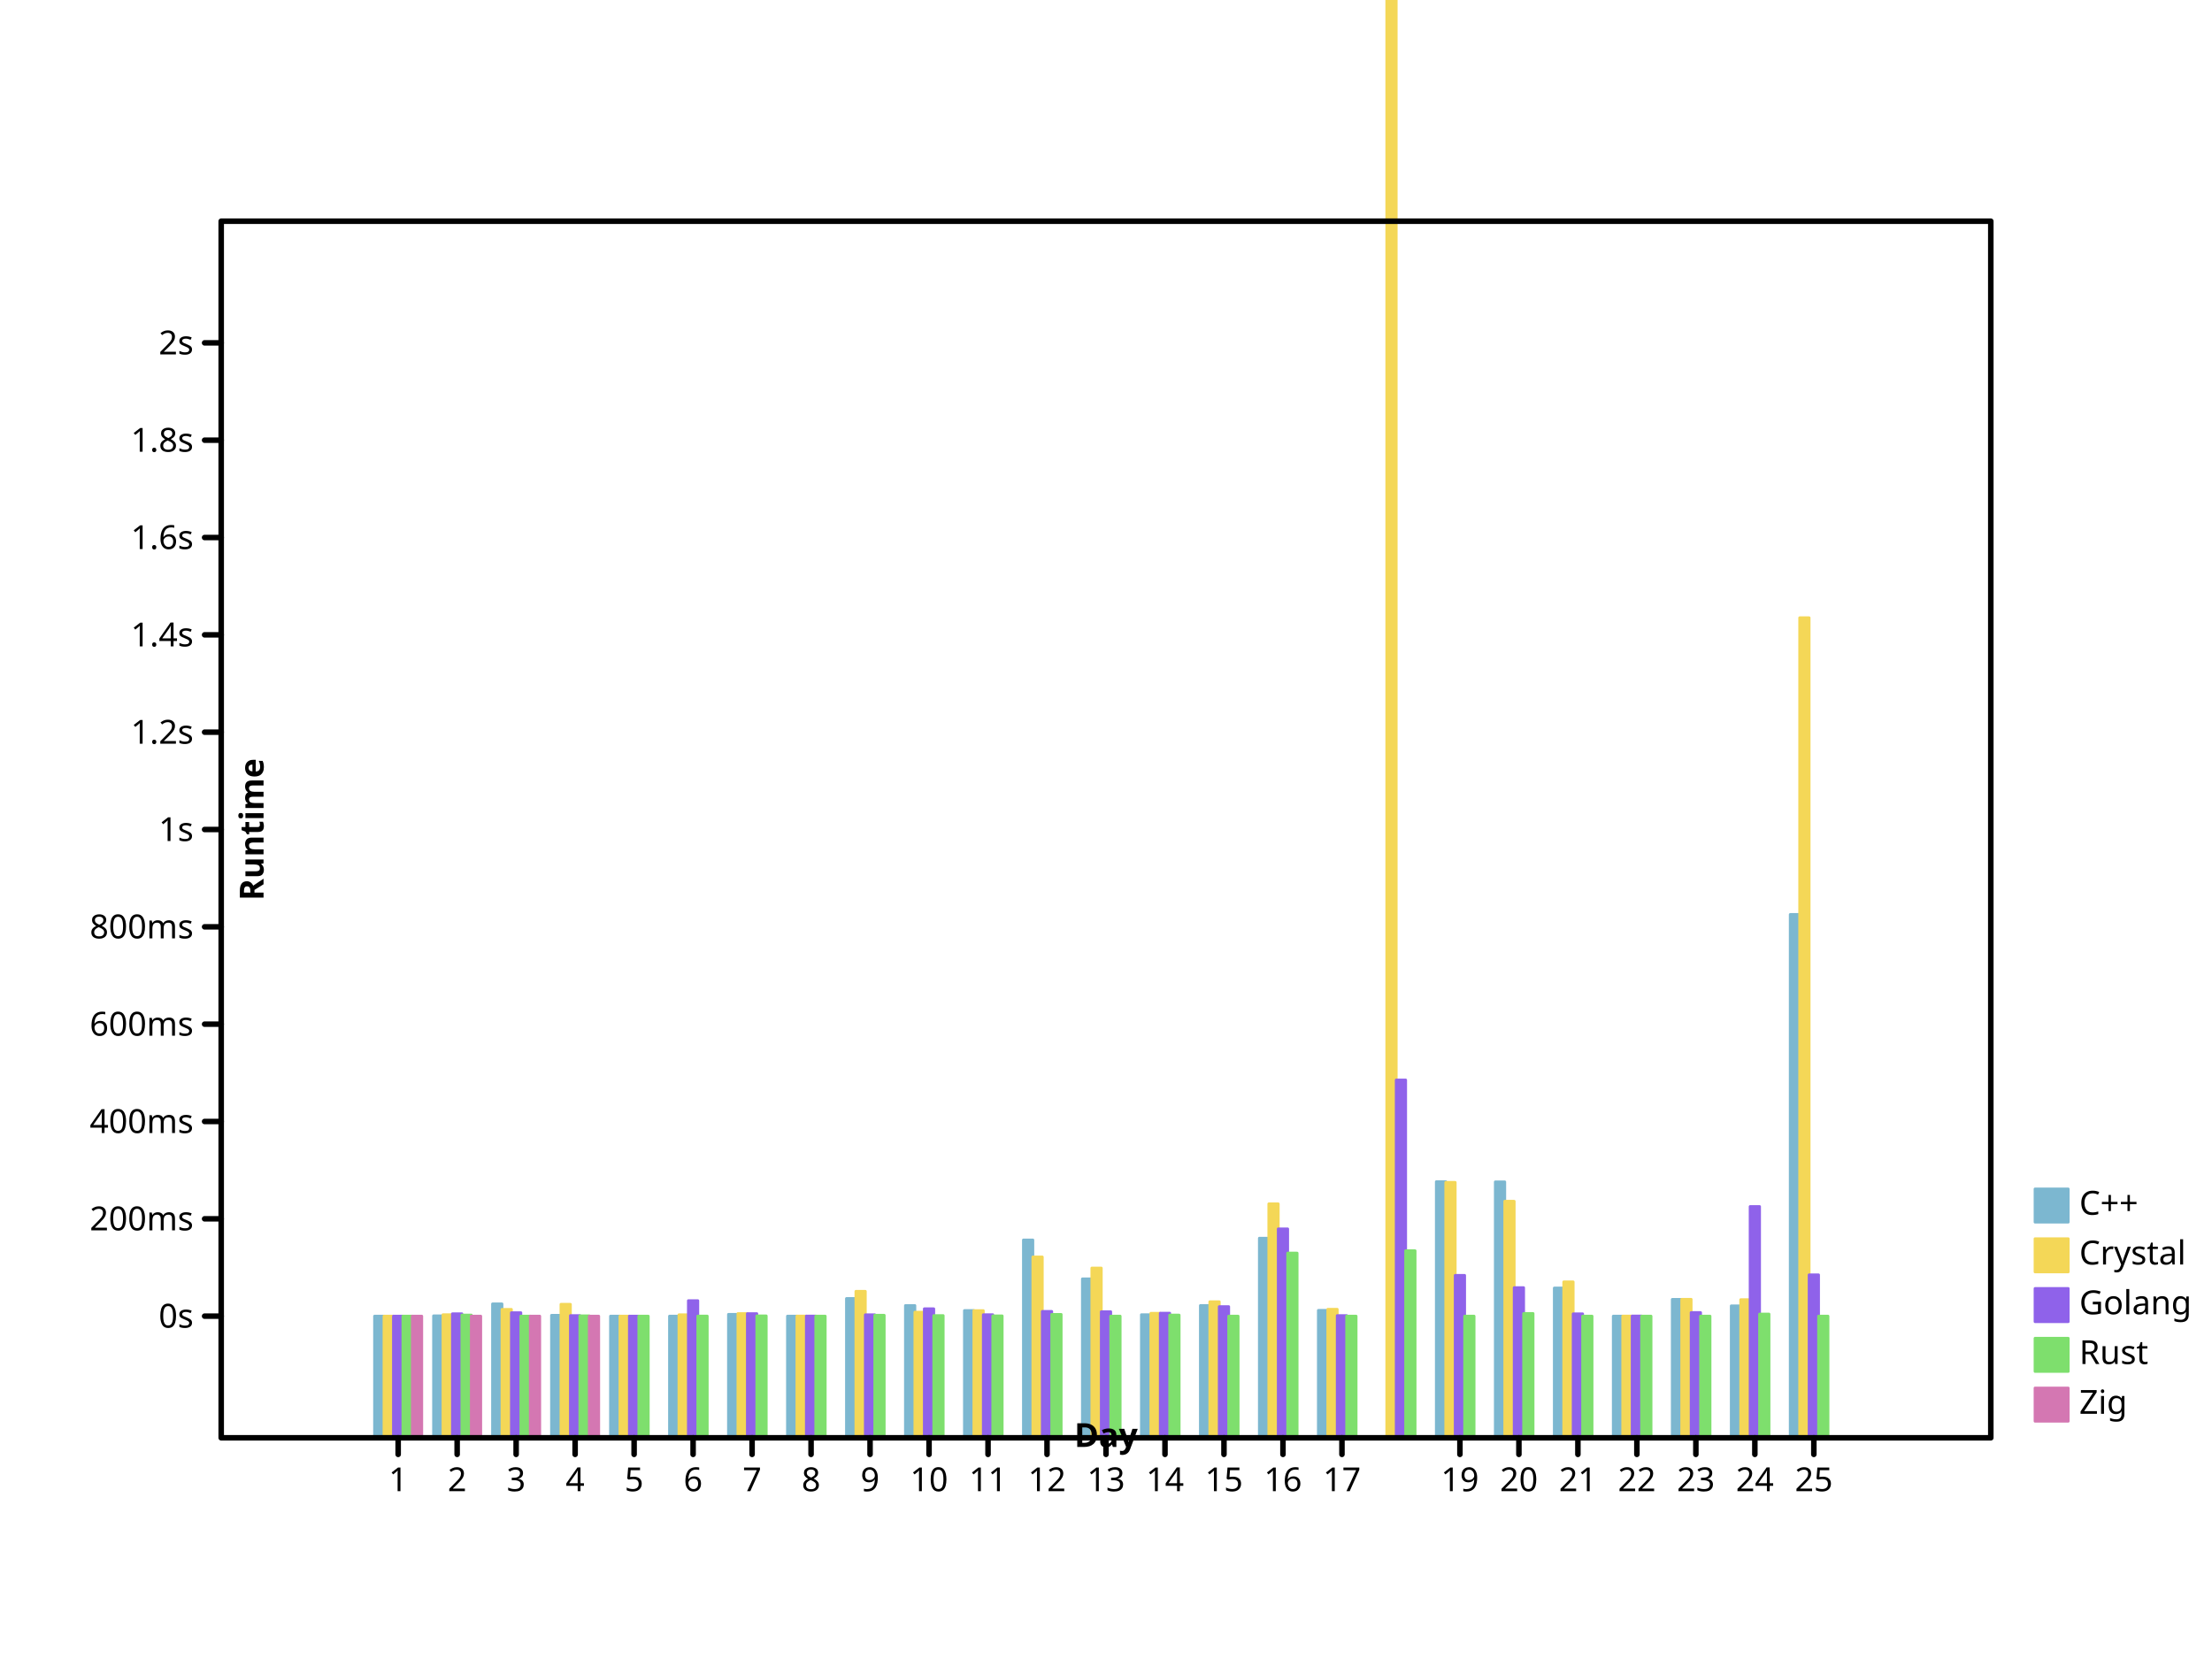
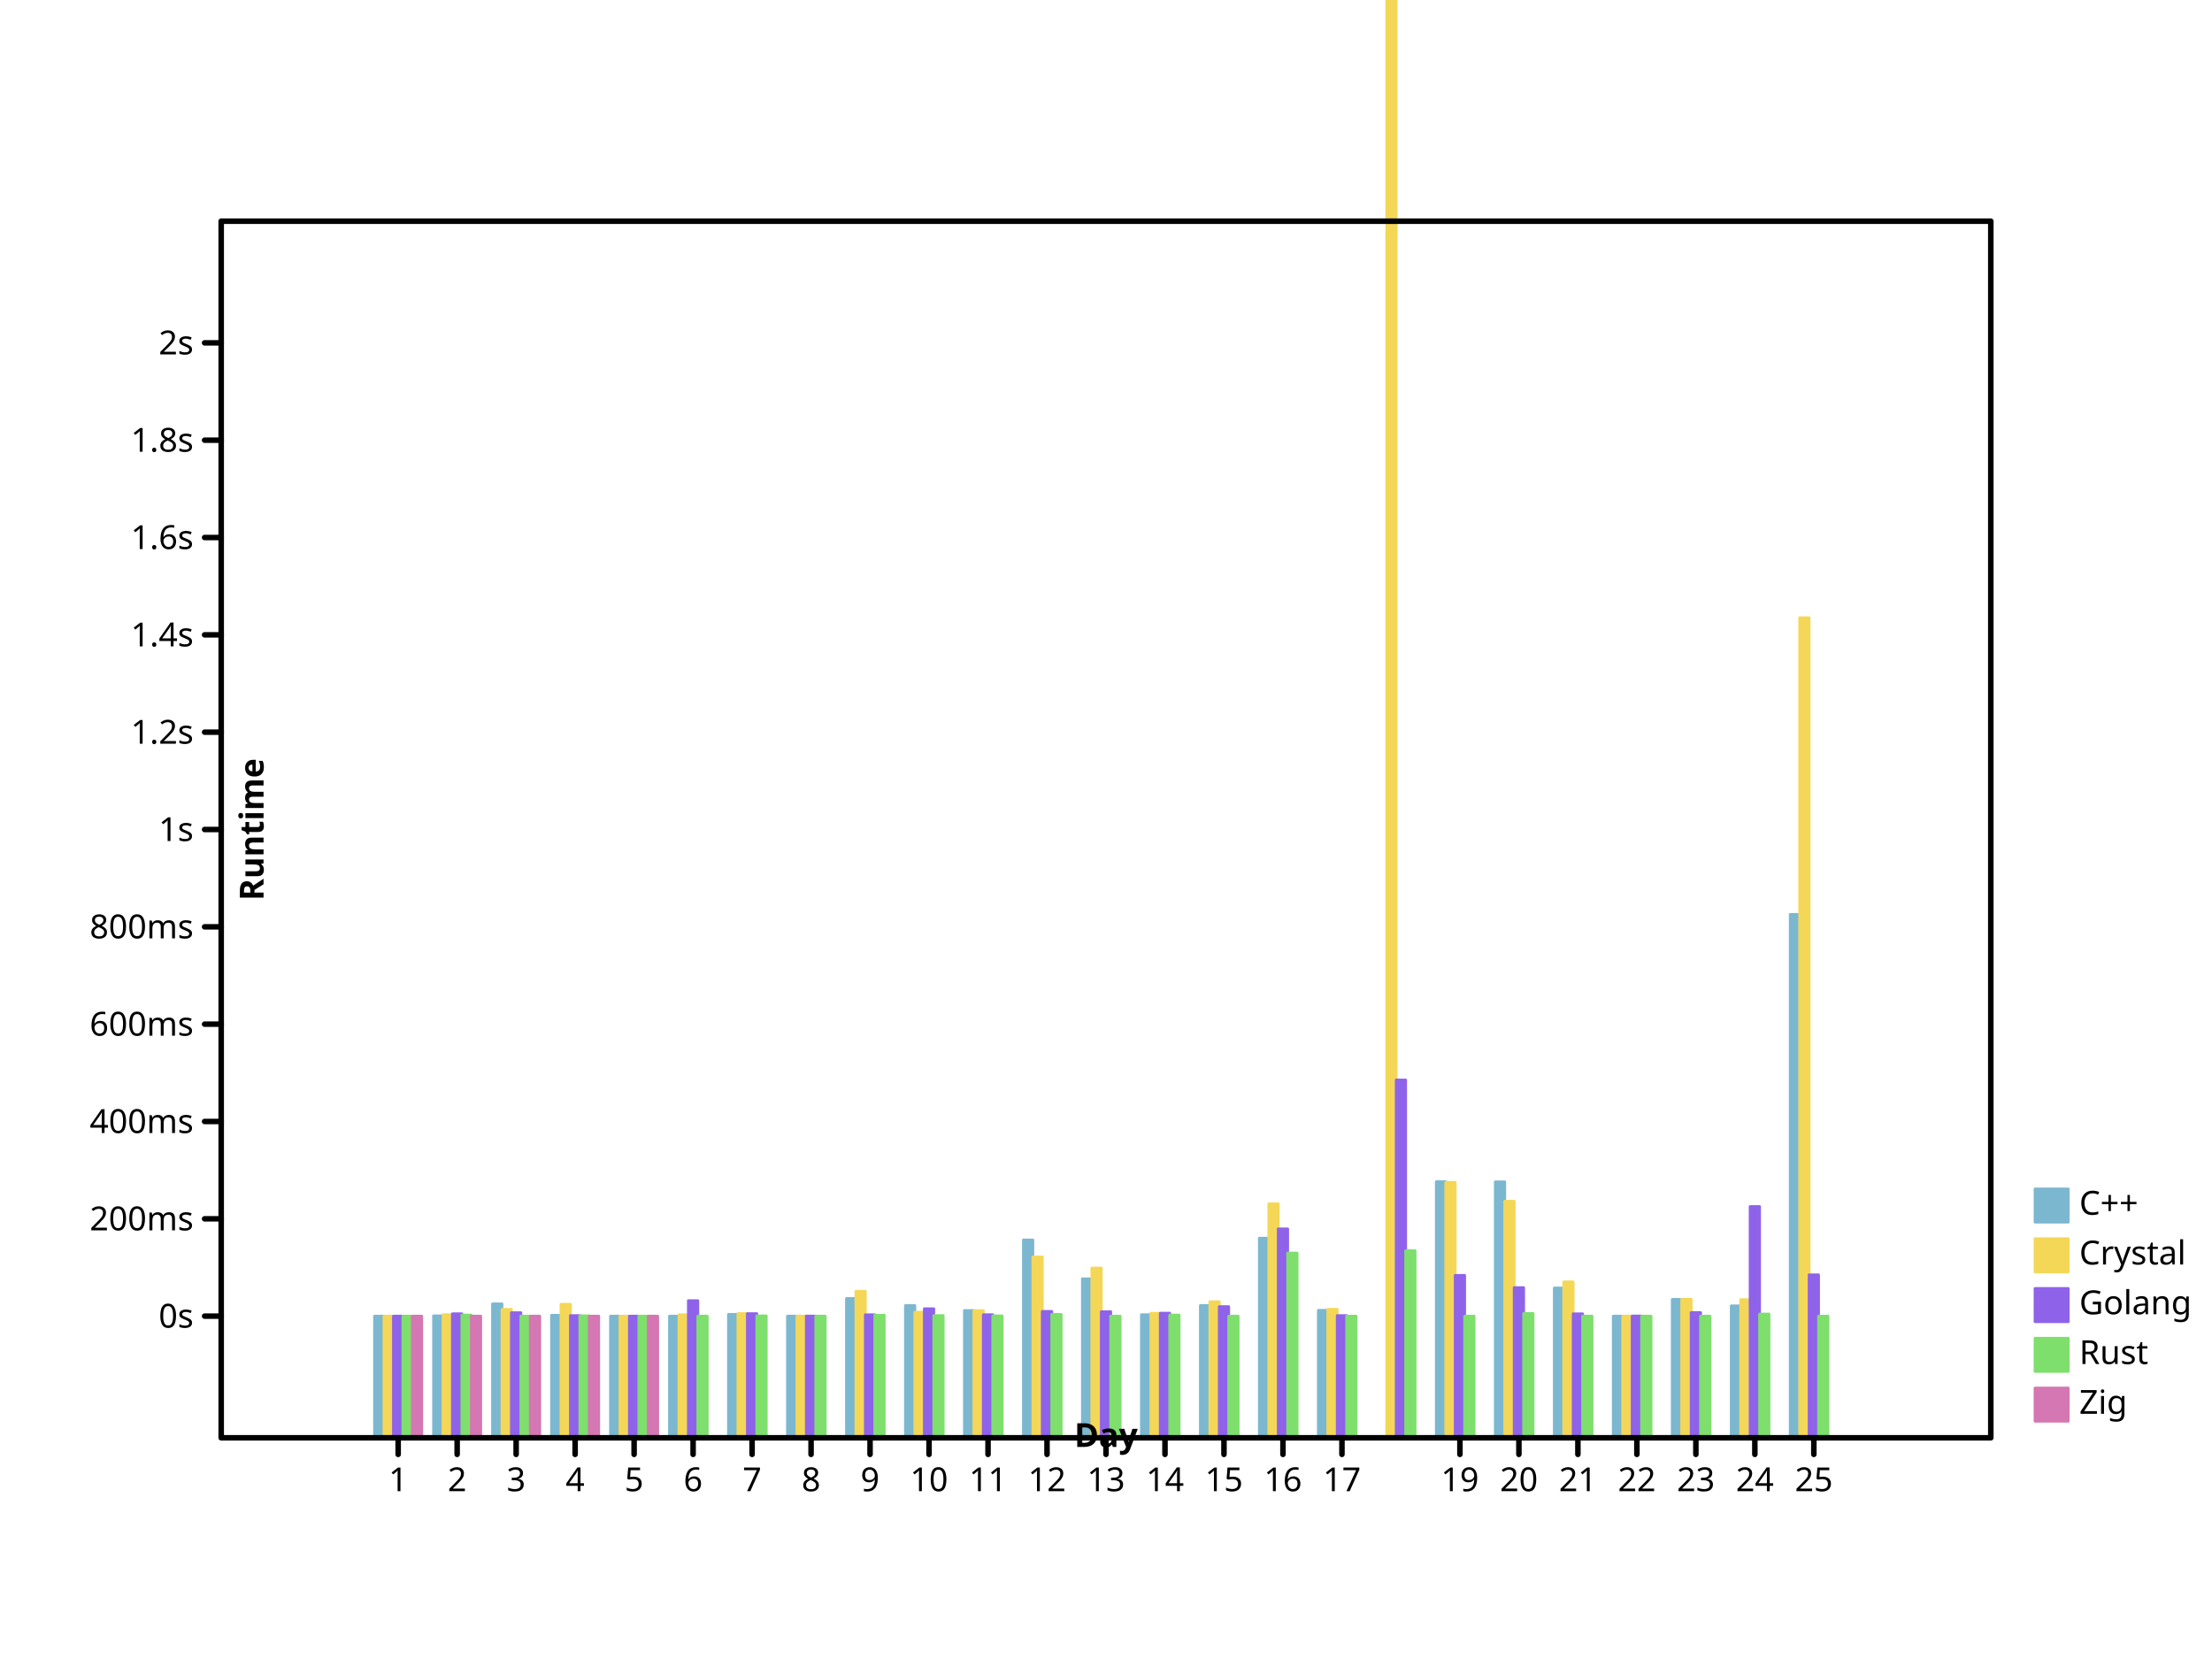
- <svg xmlns="http://www.w3.org/2000/svg" preserveAspectRatio="xMidYMid meet" width="800" height="600" viewbox="0 0 800 600">
+ <svg xmlns="http://www.w3.org/2000/svg" height="600" viewbox="0 0 800 600" preserveAspectRatio="xMidYMid meet" width="800">
  <defs>
-     <marker refX="5" refY="5" markerUnits="userSpaceOnUse" markerWidth="2%" markerHeight="2%" id="circle" viewBox="0 0 10 10 ">
+     <marker markerUnits="userSpaceOnUse" markerWidth="2%" markerHeight="2%" id="circle" viewBox="0 0 10 10 " refX="5" refY="5">
      <circle cx="5" cy="5" r="3" fill="none" stroke="black" />
    </marker>
-     <marker viewBox="0 0 10 10 " refX="5" refY="5" markerUnits="userSpaceOnUse" markerWidth="2%" markerHeight="2%" id="filled-circle">
-       <circle stroke="none" cx="5" cy="5" r="3" fill="black" />
-     </marker>
-     <marker id="square" viewBox="0 0 10 10 " refX="5" refY="5" markerUnits="userSpaceOnUse" markerWidth="2%" markerHeight="2%">
+     <marker markerHeight="2%" id="filled-circle" viewBox="0 0 10 10 " refX="5" refY="5" markerUnits="userSpaceOnUse" markerWidth="2%">
+       <circle r="3" fill="black" stroke="none" cx="5" cy="5" />
+     </marker>
+     <marker markerUnits="userSpaceOnUse" markerWidth="2%" markerHeight="2%" id="square" viewBox="0 0 10 10 " refX="5" refY="5">
      <rect x="2" y="2" width="6" height="6" fill="none" stroke="black" />
    </marker>
-     <marker markerHeight="2%" id="filled-square" viewBox="0 0 10 10 " refX="5" refY="5" markerUnits="userSpaceOnUse" markerWidth="2%">
-       <rect fill="black" stroke="none" x="2" y="2" width="6" height="6" />
+     <marker markerUnits="userSpaceOnUse" markerWidth="2%" markerHeight="2%" id="filled-square" viewBox="0 0 10 10 " refX="5" refY="5">
+       <rect y="2" width="6" height="6" fill="black" stroke="none" x="2" />
    </marker>
  </defs>
-   <g stroke-width="1px" stroke-linecap="round" stroke-linejoin="round" transform="translate(80 520 )scale(1 -1 )" fill="hsl(198, 47%, 65%)" stroke="hsl(198, 47%, 65%)">
-     <rect width="3.413333e+00" height="4.400024e+01" vector-effect="non-scaling-stroke" x="5.546667e+01" y="0" />
-     <rect height="4.410564e+01" vector-effect="non-scaling-stroke" x="7.680000e+01" y="0" width="3.413333e+00" />
-     <rect vector-effect="non-scaling-stroke" x="9.813333e+01" y="0" width="3.413333e+00" height="4.843495e+01" />
-     <rect width="3.413333e+00" height="4.429723e+01" vector-effect="non-scaling-stroke" x="1.194667e+02" y="0" />
-     <rect height="4.400436e+01" vector-effect="non-scaling-stroke" x="1.408000e+02" y="0" width="3.413333e+00" />
-     <rect vector-effect="non-scaling-stroke" x="1.621333e+02" y="0" width="3.413333e+00" height="4.400037e+01" />
+   <g stroke-linejoin="round" transform="translate(80 520 )scale(1 -1 )" fill="hsl(198, 47%, 65%)" stroke="hsl(198, 47%, 65%)" stroke-width="1px" stroke-linecap="round">
+     <rect x="5.546667e+01" y="0" width="3.413333e+00" height="4.400024e+01" vector-effect="non-scaling-stroke" />
+     <rect width="3.413333e+00" height="4.410564e+01" vector-effect="non-scaling-stroke" x="7.680000e+01" y="0" />
+     <rect x="9.813333e+01" y="0" width="3.413333e+00" height="4.843495e+01" vector-effect="non-scaling-stroke" />
+     <rect x="1.194667e+02" y="0" width="3.413333e+00" height="4.429723e+01" vector-effect="non-scaling-stroke" />
+     <rect vector-effect="non-scaling-stroke" x="1.408000e+02" y="0" width="3.413333e+00" height="4.400436e+01" />
+     <rect width="3.413333e+00" height="4.400037e+01" vector-effect="non-scaling-stroke" x="1.621333e+02" y="0" />
    <rect vector-effect="non-scaling-stroke" x="1.834667e+02" y="0" width="3.413333e+00" height="4.464469e+01" />
-     <rect vector-effect="non-scaling-stroke" x="2.048000e+02" y="0" width="3.413333e+00" height="4.400521e+01" />
-     <rect height="5.037476e+01" vector-effect="non-scaling-stroke" x="2.261333e+02" y="0" width="3.413333e+00" />
-     <rect height="4.783011e+01" vector-effect="non-scaling-stroke" x="2.474667e+02" y="0" width="3.413333e+00" />
-     <rect vector-effect="non-scaling-stroke" x="2.688000e+02" y="0" width="3.413333e+00" height="4.602192e+01" />
-     <rect width="3.413333e+00" height="7.154946e+01" vector-effect="non-scaling-stroke" x="2.901333e+02" y="0" />
+     <rect width="3.413333e+00" height="4.400521e+01" vector-effect="non-scaling-stroke" x="2.048000e+02" y="0" />
+     <rect width="3.413333e+00" height="5.037476e+01" vector-effect="non-scaling-stroke" x="2.261333e+02" y="0" />
+     <rect y="0" width="3.413333e+00" height="4.783011e+01" vector-effect="non-scaling-stroke" x="2.474667e+02" />
+     <rect y="0" width="3.413333e+00" height="4.602192e+01" vector-effect="non-scaling-stroke" x="2.688000e+02" />
+     <rect y="0" width="3.413333e+00" height="7.154946e+01" vector-effect="non-scaling-stroke" x="2.901333e+02" />
    <rect y="0" width="3.413333e+00" height="5.748413e+01" vector-effect="non-scaling-stroke" x="3.114667e+02" />
    <rect width="3.413333e+00" height="4.451795e+01" vector-effect="non-scaling-stroke" x="3.328000e+02" y="0" />
-     <rect x="3.541333e+02" y="0" width="3.413333e+00" height="4.783742e+01" vector-effect="non-scaling-stroke" />
-     <rect x="3.754667e+02" y="0" width="3.413333e+00" height="7.218869e+01" vector-effect="non-scaling-stroke" />
-     <rect width="3.413333e+00" height="4.608259e+01" vector-effect="non-scaling-stroke" x="3.968000e+02" y="0" />
-     <rect height="9.262458e+01" vector-effect="non-scaling-stroke" x="4.394667e+02" y="0" width="3.413333e+00" />
-     <rect vector-effect="non-scaling-stroke" x="4.608000e+02" y="0" width="3.413333e+00" height="9.256104e+01" />
+     <rect height="4.783742e+01" vector-effect="non-scaling-stroke" x="3.541333e+02" y="0" width="3.413333e+00" />
+     <rect vector-effect="non-scaling-stroke" x="3.754667e+02" y="0" width="3.413333e+00" height="7.218869e+01" />
+     <rect x="3.968000e+02" y="0" width="3.413333e+00" height="4.608259e+01" vector-effect="non-scaling-stroke" />
+     <rect y="0" width="3.413333e+00" height="9.262458e+01" vector-effect="non-scaling-stroke" x="4.394667e+02" />
+     <rect x="4.608000e+02" y="0" width="3.413333e+00" height="9.256104e+01" vector-effect="non-scaling-stroke" />
    <rect width="3.413333e+00" height="5.417042e+01" vector-effect="non-scaling-stroke" x="4.821333e+02" y="0" />
-     <rect vector-effect="non-scaling-stroke" x="5.034667e+02" y="0" width="3.413333e+00" height="4.400037e+01" />
-     <rect y="0" width="3.413333e+00" height="5.005348e+01" vector-effect="non-scaling-stroke" x="5.248000e+02" />
-     <rect y="0" width="3.413333e+00" height="4.772411e+01" vector-effect="non-scaling-stroke" x="5.461333e+02" />
-     <rect x="5.674667e+02" y="0" width="3.413333e+00" height="1.892715e+02" vector-effect="non-scaling-stroke" />
+     <rect width="3.413333e+00" height="4.400037e+01" vector-effect="non-scaling-stroke" x="5.034667e+02" y="0" />
+     <rect vector-effect="non-scaling-stroke" x="5.248000e+02" y="0" width="3.413333e+00" height="5.005348e+01" />
+     <rect x="5.461333e+02" y="0" width="3.413333e+00" height="4.772411e+01" vector-effect="non-scaling-stroke" />
+     <rect height="1.892715e+02" vector-effect="non-scaling-stroke" x="5.674667e+02" y="0" width="3.413333e+00" />
  </g>
  <g transform="translate(80 520 )scale(1 -1 )" fill="hsl(49, 88%, 65%)" stroke="hsl(49, 88%, 65%)" stroke-width="1px" stroke-linecap="round" stroke-linejoin="round">
-     <rect width="3.413333e+00" height="4.400160e+01" vector-effect="non-scaling-stroke" x="5.888000e+01" y="0" />
-     <rect x="8.021333e+01" y="0" width="3.413333e+00" height="4.452255e+01" vector-effect="non-scaling-stroke" />
-     <rect width="3.413333e+00" height="4.643943e+01" vector-effect="non-scaling-stroke" x="1.015467e+02" y="0" />
-     <rect y="0" width="3.413333e+00" height="4.828531e+01" vector-effect="non-scaling-stroke" x="1.228800e+02" />
-     <rect vector-effect="non-scaling-stroke" x="1.442133e+02" y="0" width="3.413333e+00" height="4.400817e+01" />
-     <rect height="4.448840e+01" vector-effect="non-scaling-stroke" x="1.655467e+02" y="0" width="3.413333e+00" />
+     <rect x="5.888000e+01" y="0" width="3.413333e+00" height="4.400160e+01" vector-effect="non-scaling-stroke" />
+     <rect vector-effect="non-scaling-stroke" x="8.021333e+01" y="0" width="3.413333e+00" height="4.452255e+01" />
+     <rect x="1.015467e+02" y="0" width="3.413333e+00" height="4.643943e+01" vector-effect="non-scaling-stroke" />
+     <rect x="1.228800e+02" y="0" width="3.413333e+00" height="4.828531e+01" vector-effect="non-scaling-stroke" />
+     <rect y="0" width="3.413333e+00" height="4.400817e+01" vector-effect="non-scaling-stroke" x="1.442133e+02" />
+     <rect vector-effect="non-scaling-stroke" x="1.655467e+02" y="0" width="3.413333e+00" height="4.448840e+01" />
    <rect vector-effect="non-scaling-stroke" x="1.868800e+02" y="0" width="3.413333e+00" height="4.492234e+01" />
    <rect height="4.402409e+01" vector-effect="non-scaling-stroke" x="2.082133e+02" y="0" width="3.413333e+00" />
-     <rect y="0" width="3.413333e+00" height="5.297217e+01" vector-effect="non-scaling-stroke" x="2.295467e+02" />
-     <rect y="0" width="3.413333e+00" height="4.542406e+01" vector-effect="non-scaling-stroke" x="2.508800e+02" />
-     <rect x="2.722133e+02" y="0" width="3.413333e+00" height="4.599523e+01" vector-effect="non-scaling-stroke" />
-     <rect x="2.935467e+02" y="0" width="3.413333e+00" height="6.540043e+01" vector-effect="non-scaling-stroke" />
-     <rect y="0" width="3.413333e+00" height="6.139180e+01" vector-effect="non-scaling-stroke" x="3.148800e+02" />
+     <rect x="2.295467e+02" y="0" width="3.413333e+00" height="5.297217e+01" vector-effect="non-scaling-stroke" />
+     <rect height="4.542406e+01" vector-effect="non-scaling-stroke" x="2.508800e+02" y="0" width="3.413333e+00" />
+     <rect height="4.599523e+01" vector-effect="non-scaling-stroke" x="2.722133e+02" y="0" width="3.413333e+00" />
+     <rect width="3.413333e+00" height="6.540043e+01" vector-effect="non-scaling-stroke" x="2.935467e+02" y="0" />
+     <rect height="6.139180e+01" vector-effect="non-scaling-stroke" x="3.148800e+02" y="0" width="3.413333e+00" />
    <rect height="4.502342e+01" vector-effect="non-scaling-stroke" x="3.362133e+02" y="0" width="3.413333e+00" />
-     <rect y="0" width="3.413333e+00" height="4.920817e+01" vector-effect="non-scaling-stroke" x="3.575467e+02" />
+     <rect width="3.413333e+00" height="4.920817e+01" vector-effect="non-scaling-stroke" x="3.575467e+02" y="0" />
    <rect height="8.461365e+01" vector-effect="non-scaling-stroke" x="3.788800e+02" y="0" width="3.413333e+00" />
-     <rect height="4.648353e+01" vector-effect="non-scaling-stroke" x="4.002133e+02" y="0" width="3.413333e+00" />
-     <rect height="1.672193e+03" vector-effect="non-scaling-stroke" x="4.215467e+02" y="0" width="3.413333e+00" />
+     <rect x="4.002133e+02" y="0" width="3.413333e+00" height="4.648353e+01" vector-effect="non-scaling-stroke" />
+     <rect y="0" width="3.413333e+00" height="1.672193e+03" vector-effect="non-scaling-stroke" x="4.215467e+02" />
    <rect width="3.413333e+00" height="9.237446e+01" vector-effect="non-scaling-stroke" x="4.428800e+02" y="0" />
-     <rect x="4.642133e+02" y="0" width="3.413333e+00" height="8.554862e+01" vector-effect="non-scaling-stroke" />
+     <rect width="3.413333e+00" height="8.554862e+01" vector-effect="non-scaling-stroke" x="4.642133e+02" y="0" />
    <rect width="3.413333e+00" height="5.638581e+01" vector-effect="non-scaling-stroke" x="4.855467e+02" y="0" />
    <rect x="5.068800e+02" y="0" width="3.413333e+00" height="4.401620e+01" vector-effect="non-scaling-stroke" />
    <rect width="3.413333e+00" height="5.008903e+01" vector-effect="non-scaling-stroke" x="5.282133e+02" y="0" />
-     <rect vector-effect="non-scaling-stroke" x="5.495467e+02" y="0" width="3.413333e+00" height="4.995377e+01" />
+     <rect y="0" width="3.413333e+00" height="4.995377e+01" vector-effect="non-scaling-stroke" x="5.495467e+02" />
    <rect vector-effect="non-scaling-stroke" x="5.708800e+02" y="0" width="3.413333e+00" height="2.965812e+02" />
  </g>
-   <g stroke-linejoin="round" transform="translate(80 520 )scale(1 -1 )" fill="hsl(260, 76%, 65%)" stroke="hsl(260, 76%, 65%)" stroke-width="1px" stroke-linecap="round">
-     <rect y="0" width="3.413333e+00" height="4.400096e+01" vector-effect="non-scaling-stroke" x="6.229333e+01" />
-     <rect width="3.413333e+00" height="4.485743e+01" vector-effect="non-scaling-stroke" x="8.362667e+01" y="0" />
-     <rect y="0" width="3.413333e+00" height="4.524482e+01" vector-effect="non-scaling-stroke" x="1.049600e+02" />
-     <rect vector-effect="non-scaling-stroke" x="1.262933e+02" y="0" width="3.413333e+00" height="4.420153e+01" />
-     <rect width="3.413333e+00" height="4.401036e+01" vector-effect="non-scaling-stroke" x="1.476267e+02" y="0" />
+   <g stroke="hsl(260, 76%, 65%)" stroke-width="1px" stroke-linecap="round" stroke-linejoin="round" transform="translate(80 520 )scale(1 -1 )" fill="hsl(260, 76%, 65%)">
+     <rect width="3.413333e+00" height="4.400096e+01" vector-effect="non-scaling-stroke" x="6.229333e+01" y="0" />
+     <rect vector-effect="non-scaling-stroke" x="8.362667e+01" y="0" width="3.413333e+00" height="4.485743e+01" />
+     <rect vector-effect="non-scaling-stroke" x="1.049600e+02" y="0" width="3.413333e+00" height="4.524482e+01" />
+     <rect y="0" width="3.413333e+00" height="4.420153e+01" vector-effect="non-scaling-stroke" x="1.262933e+02" />
+     <rect x="1.476267e+02" y="0" width="3.413333e+00" height="4.401036e+01" vector-effect="non-scaling-stroke" />
    <rect width="3.413333e+00" height="4.960097e+01" vector-effect="non-scaling-stroke" x="1.689600e+02" y="0" />
-     <rect vector-effect="non-scaling-stroke" x="1.902933e+02" y="0" width="3.413333e+00" height="4.490564e+01" />
-     <rect vector-effect="non-scaling-stroke" x="2.116267e+02" y="0" width="3.413333e+00" height="4.402983e+01" />
-     <rect y="0" width="3.413333e+00" height="4.449311e+01" vector-effect="non-scaling-stroke" x="2.329600e+02" />
-     <rect y="0" width="3.413333e+00" height="4.665952e+01" vector-effect="non-scaling-stroke" x="2.542933e+02" />
-     <rect x="2.756267e+02" y="0" width="3.413333e+00" height="4.451892e+01" vector-effect="non-scaling-stroke" />
+     <rect height="4.490564e+01" vector-effect="non-scaling-stroke" x="1.902933e+02" y="0" width="3.413333e+00" />
+     <rect width="3.413333e+00" height="4.402983e+01" vector-effect="non-scaling-stroke" x="2.116267e+02" y="0" />
+     <rect x="2.329600e+02" y="0" width="3.413333e+00" height="4.449311e+01" vector-effect="non-scaling-stroke" />
+     <rect vector-effect="non-scaling-stroke" x="2.542933e+02" y="0" width="3.413333e+00" height="4.665952e+01" />
+     <rect vector-effect="non-scaling-stroke" x="2.756267e+02" y="0" width="3.413333e+00" height="4.451892e+01" />
    <rect vector-effect="non-scaling-stroke" x="2.969600e+02" y="0" width="3.413333e+00" height="4.570981e+01" />
-     <rect y="0" width="3.413333e+00" height="4.560734e+01" vector-effect="non-scaling-stroke" x="3.182933e+02" />
-     <rect width="3.413333e+00" height="4.507032e+01" vector-effect="non-scaling-stroke" x="3.396267e+02" y="0" />
+     <rect width="3.413333e+00" height="4.560734e+01" vector-effect="non-scaling-stroke" x="3.182933e+02" y="0" />
+     <rect height="4.507032e+01" vector-effect="non-scaling-stroke" x="3.396267e+02" y="0" width="3.413333e+00" />
    <rect vector-effect="non-scaling-stroke" x="3.609600e+02" y="0" width="3.413333e+00" height="4.743835e+01" />
-     <rect x="3.822933e+02" y="0" width="3.413333e+00" height="7.556434e+01" vector-effect="non-scaling-stroke" />
+     <rect vector-effect="non-scaling-stroke" x="3.822933e+02" y="0" width="3.413333e+00" height="7.556434e+01" />
    <rect vector-effect="non-scaling-stroke" x="4.036267e+02" y="0" width="3.413333e+00" height="4.419495e+01" />
    <rect vector-effect="non-scaling-stroke" x="4.249600e+02" y="0" width="3.413333e+00" height="1.294072e+02" />
    <rect y="0" width="3.413333e+00" height="5.874068e+01" vector-effect="non-scaling-stroke" x="4.462933e+02" />
-     <rect y="0" width="3.413333e+00" height="5.430312e+01" vector-effect="non-scaling-stroke" x="4.676267e+02" />
-     <rect vector-effect="non-scaling-stroke" x="4.889600e+02" y="0" width="3.413333e+00" height="4.484129e+01" />
-     <rect y="0" width="3.413333e+00" height="4.403714e+01" vector-effect="non-scaling-stroke" x="5.102933e+02" />
-     <rect height="4.529260e+01" vector-effect="non-scaling-stroke" x="5.316267e+02" y="0" width="3.413333e+00" />
-     <rect height="8.364251e+01" vector-effect="non-scaling-stroke" x="5.529600e+02" y="0" width="3.413333e+00" />
-     <rect height="5.893277e+01" vector-effect="non-scaling-stroke" x="5.742933e+02" y="0" width="3.413333e+00" />
-   </g>
-   <g stroke-linejoin="round" transform="translate(80 520 )scale(1 -1 )" fill="hsl(111, 64%, 65%)" stroke="hsl(111, 64%, 65%)" stroke-width="1px" stroke-linecap="round">
-     <rect height="4.400015e+01" vector-effect="non-scaling-stroke" x="6.570667e+01" y="0" width="3.413333e+00" />
-     <rect vector-effect="non-scaling-stroke" x="8.704000e+01" y="0" width="3.413333e+00" height="4.439247e+01" />
-     <rect width="3.413333e+00" height="4.400623e+01" vector-effect="non-scaling-stroke" x="1.083733e+02" y="0" />
-     <rect x="1.297067e+02" y="0" width="3.413333e+00" height="4.410411e+01" vector-effect="non-scaling-stroke" />
+     <rect width="3.413333e+00" height="5.430312e+01" vector-effect="non-scaling-stroke" x="4.676267e+02" y="0" />
+     <rect y="0" width="3.413333e+00" height="4.484129e+01" vector-effect="non-scaling-stroke" x="4.889600e+02" />
+     <rect width="3.413333e+00" height="4.403714e+01" vector-effect="non-scaling-stroke" x="5.102933e+02" y="0" />
+     <rect y="0" width="3.413333e+00" height="4.529260e+01" vector-effect="non-scaling-stroke" x="5.316267e+02" />
+     <rect width="3.413333e+00" height="8.364251e+01" vector-effect="non-scaling-stroke" x="5.529600e+02" y="0" />
+     <rect vector-effect="non-scaling-stroke" x="5.742933e+02" y="0" width="3.413333e+00" height="5.893277e+01" />
+   </g>
+   <g stroke-linecap="round" stroke-linejoin="round" transform="translate(80 520 )scale(1 -1 )" fill="hsl(111, 64%, 65%)" stroke="hsl(111, 64%, 65%)" stroke-width="1px">
+     <rect x="6.570667e+01" y="0" width="3.413333e+00" height="4.400015e+01" vector-effect="non-scaling-stroke" />
+     <rect height="4.439247e+01" vector-effect="non-scaling-stroke" x="8.704000e+01" y="0" width="3.413333e+00" />
+     <rect y="0" width="3.413333e+00" height="4.400623e+01" vector-effect="non-scaling-stroke" x="1.083733e+02" />
+     <rect y="0" width="3.413333e+00" height="4.410411e+01" vector-effect="non-scaling-stroke" x="1.297067e+02" />
    <rect x="1.510400e+02" y="0" width="3.413333e+00" height="4.400052e+01" vector-effect="non-scaling-stroke" />
-     <rect vector-effect="non-scaling-stroke" x="1.723733e+02" y="0" width="3.413333e+00" height="4.402429e+01" />
-     <rect y="0" width="3.413333e+00" height="4.409003e+01" vector-effect="non-scaling-stroke" x="1.937067e+02" />
-     <rect x="2.150400e+02" y="0" width="3.413333e+00" height="4.400338e+01" vector-effect="non-scaling-stroke" />
-     <rect width="3.413333e+00" height="4.431369e+01" vector-effect="non-scaling-stroke" x="2.363733e+02" y="0" />
+     <rect height="4.402429e+01" vector-effect="non-scaling-stroke" x="1.723733e+02" y="0" width="3.413333e+00" />
+     <rect vector-effect="non-scaling-stroke" x="1.937067e+02" y="0" width="3.413333e+00" height="4.409003e+01" />
+     <rect vector-effect="non-scaling-stroke" x="2.150400e+02" y="0" width="3.413333e+00" height="4.400338e+01" />
+     <rect x="2.363733e+02" y="0" width="3.413333e+00" height="4.431369e+01" vector-effect="non-scaling-stroke" />
    <rect vector-effect="non-scaling-stroke" x="2.577067e+02" y="0" width="3.413333e+00" height="4.419451e+01" />
-     <rect height="4.408759e+01" vector-effect="non-scaling-stroke" x="2.790400e+02" y="0" width="3.413333e+00" />
-     <rect vector-effect="non-scaling-stroke" x="3.003733e+02" y="0" width="3.413333e+00" height="4.462379e+01" />
-     <rect y="0" width="3.413333e+00" height="4.400113e+01" vector-effect="non-scaling-stroke" x="3.217067e+02" />
+     <rect width="3.413333e+00" height="4.408759e+01" vector-effect="non-scaling-stroke" x="2.790400e+02" y="0" />
+     <rect x="3.003733e+02" y="0" width="3.413333e+00" height="4.462379e+01" vector-effect="non-scaling-stroke" />
+     <rect height="4.400113e+01" vector-effect="non-scaling-stroke" x="3.217067e+02" y="0" width="3.413333e+00" />
    <rect x="3.430400e+02" y="0" width="3.413333e+00" height="4.437569e+01" vector-effect="non-scaling-stroke" />
    <rect height="4.400163e+01" vector-effect="non-scaling-stroke" x="3.643733e+02" y="0" width="3.413333e+00" />
-     <rect vector-effect="non-scaling-stroke" x="3.857067e+02" y="0" width="3.413333e+00" height="6.680134e+01" />
+     <rect width="3.413333e+00" height="6.680134e+01" vector-effect="non-scaling-stroke" x="3.857067e+02" y="0" />
    <rect x="4.070400e+02" y="0" width="3.413333e+00" height="4.400092e+01" vector-effect="non-scaling-stroke" />
-     <rect vector-effect="non-scaling-stroke" x="4.283733e+02" y="0" width="3.413333e+00" height="6.765630e+01" />
-     <rect height="4.400109e+01" vector-effect="non-scaling-stroke" x="4.497067e+02" y="0" width="3.413333e+00" />
-     <rect height="4.495331e+01" vector-effect="non-scaling-stroke" x="4.710400e+02" y="0" width="3.413333e+00" />
-     <rect width="3.413333e+00" height="4.400091e+01" vector-effect="non-scaling-stroke" x="4.923733e+02" y="0" />
-     <rect height="4.400051e+01" vector-effect="non-scaling-stroke" x="5.137067e+02" y="0" width="3.413333e+00" />
-     <rect y="0" width="3.413333e+00" height="4.400167e+01" vector-effect="non-scaling-stroke" x="5.350400e+02" />
+     <rect width="3.413333e+00" height="6.765630e+01" vector-effect="non-scaling-stroke" x="4.283733e+02" y="0" />
+     <rect vector-effect="non-scaling-stroke" x="4.497067e+02" y="0" width="3.413333e+00" height="4.400109e+01" />
+     <rect vector-effect="non-scaling-stroke" x="4.710400e+02" y="0" width="3.413333e+00" height="4.495331e+01" />
+     <rect x="4.923733e+02" y="0" width="3.413333e+00" height="4.400091e+01" vector-effect="non-scaling-stroke" />
+     <rect width="3.413333e+00" height="4.400051e+01" vector-effect="non-scaling-stroke" x="5.137067e+02" y="0" />
+     <rect vector-effect="non-scaling-stroke" x="5.350400e+02" y="0" width="3.413333e+00" height="4.400167e+01" />
    <rect x="5.563733e+02" y="0" width="3.413333e+00" height="4.474824e+01" vector-effect="non-scaling-stroke" />
-     <rect x="5.777067e+02" y="0" width="3.413333e+00" height="4.400214e+01" vector-effect="non-scaling-stroke" />
-   </g>
-   <g stroke-width="1px" stroke-linecap="round" stroke-linejoin="round" transform="translate(80 520 )scale(1 -1 )" fill="hsl(322, 52%, 65%)" stroke="hsl(322, 52%, 65%)">
+     <rect width="3.413333e+00" height="4.400214e+01" vector-effect="non-scaling-stroke" x="5.777067e+02" y="0" />
+   </g>
+   <g transform="translate(80 520 )scale(1 -1 )" fill="hsl(322, 52%, 65%)" stroke="hsl(322, 52%, 65%)" stroke-width="1px" stroke-linecap="round" stroke-linejoin="round">
    <rect vector-effect="non-scaling-stroke" x="6.912000e+01" y="0" width="3.413333e+00" height="4.400017e+01" />
-     <rect width="3.413333e+00" height="4.400099e+01" vector-effect="non-scaling-stroke" x="9.045333e+01" y="0" />
+     <rect vector-effect="non-scaling-stroke" x="9.045333e+01" y="0" width="3.413333e+00" height="4.400099e+01" />
    <rect x="1.117867e+02" y="0" width="3.413333e+00" height="4.400612e+01" vector-effect="non-scaling-stroke" />
-     <rect height="4.400025e+01" vector-effect="non-scaling-stroke" x="1.331200e+02" y="0" width="3.413333e+00" />
-   </g>
-   <g stroke-linecap="round" font-family="sans-serif" dominant-baseline="hanging" text-anchor="start" stroke-linejoin="round" font-size="12px" fill="hsl(198, 47%, 65%)" font-style="normal" font-weight="normal" stroke-width="1px" stroke="hsl(198, 47%, 65%)">
-     <rect vector-effect="non-scaling-stroke" x="736" y="430" width="12" height="12" />
+     <rect x="1.331200e+02" y="0" width="3.413333e+00" height="4.400025e+01" vector-effect="non-scaling-stroke" />
+     <rect x="1.544533e+02" y="0" width="3.413333e+00" height="4.400053e+01" vector-effect="non-scaling-stroke" />
+   </g>
+   <g stroke="hsl(198, 47%, 65%)" stroke-linecap="round" font-style="normal" text-anchor="start" dominant-baseline="hanging" font-family="sans-serif" font-size="12px" fill="hsl(198, 47%, 65%)" stroke-width="1px" stroke-linejoin="round" font-weight="normal">
+     <rect width="12" height="12" vector-effect="non-scaling-stroke" x="736" y="430" />
    <g fill="black" stroke="black">
-       <text stroke="none" vector-effect="non-scaling-stroke" x="752" y="430" dominant-baseline="hanging">C++</text>
+       <text y="430" dominant-baseline="hanging" stroke="none" vector-effect="non-scaling-stroke" x="752">C++</text>
    </g>
-     <g stroke-linejoin="round" font-size="12px" text-anchor="start" font-family="sans-serif" fill="hsl(49, 88%, 65%)" stroke="hsl(49, 88%, 65%)" stroke-width="1px" stroke-linecap="round" font-style="normal" font-weight="normal" dominant-baseline="hanging">
-       <rect vector-effect="non-scaling-stroke" x="736" y="448" width="12" height="12" />
-       <g stroke="black" fill="black">
-         <text stroke="none" vector-effect="non-scaling-stroke" x="752" y="448" dominant-baseline="hanging">Crystal</text>
+     <g text-anchor="start" fill="hsl(49, 88%, 65%)" font-size="12px" font-style="normal" font-weight="normal" stroke-linecap="round" stroke-linejoin="round" dominant-baseline="hanging" font-family="sans-serif" stroke="hsl(49, 88%, 65%)" stroke-width="1px">
+       <rect width="12" height="12" vector-effect="non-scaling-stroke" x="736" y="448" />
+       <g fill="black" stroke="black">
+         <text x="752" y="448" dominant-baseline="hanging" stroke="none" vector-effect="non-scaling-stroke">Crystal</text>
      </g>
-       <g stroke-width="1px" font-size="12px" text-anchor="start" fill="hsl(260, 76%, 65%)" font-weight="normal" stroke-linecap="round" font-family="sans-serif" stroke="hsl(260, 76%, 65%)" stroke-linejoin="round" font-style="normal" dominant-baseline="hanging">
-         <rect x="736" y="466" width="12" height="12" vector-effect="non-scaling-stroke" />
-         <g fill="black" stroke="black">
-           <text x="752" y="466" dominant-baseline="hanging" stroke="none" vector-effect="non-scaling-stroke">Golang</text>
+       <g stroke-linejoin="round" font-weight="normal" text-anchor="start" dominant-baseline="hanging" fill="hsl(260, 76%, 65%)" stroke="hsl(260, 76%, 65%)" font-family="sans-serif" font-size="12px" stroke-width="1px" stroke-linecap="round" font-style="normal">
+         <rect y="466" width="12" height="12" vector-effect="non-scaling-stroke" x="736" />
+         <g stroke="black" fill="black">
+           <text stroke="none" vector-effect="non-scaling-stroke" x="752" y="466" dominant-baseline="hanging">Golang</text>
        </g>
-         <g font-size="12px" font-weight="normal" dominant-baseline="hanging" stroke-linejoin="round" stroke-width="1px" stroke-linecap="round" font-family="sans-serif" font-style="normal" text-anchor="start" fill="hsl(111, 64%, 65%)" stroke="hsl(111, 64%, 65%)">
-           <rect vector-effect="non-scaling-stroke" x="736" y="484" width="12" height="12" />
+         <g font-family="sans-serif" font-style="normal" stroke="hsl(111, 64%, 65%)" stroke-width="1px" dominant-baseline="hanging" font-size="12px" stroke-linejoin="round" font-weight="normal" text-anchor="start" fill="hsl(111, 64%, 65%)" stroke-linecap="round">
+           <rect width="12" height="12" vector-effect="non-scaling-stroke" x="736" y="484" />
          <g fill="black" stroke="black">
-             <text x="752" y="484" dominant-baseline="hanging" stroke="none" vector-effect="non-scaling-stroke">Rust</text>
+             <text y="484" dominant-baseline="hanging" stroke="none" vector-effect="non-scaling-stroke" x="752">Rust</text>
          </g>
-           <g font-style="normal" dominant-baseline="hanging" font-size="12px" text-anchor="start" fill="hsl(322, 52%, 65%)" stroke="hsl(322, 52%, 65%)" font-family="sans-serif" stroke-linejoin="round" font-weight="normal" stroke-width="1px" stroke-linecap="round">
-             <rect width="12" height="12" vector-effect="non-scaling-stroke" x="736" y="502" />
-             <g fill="black" stroke="black">
-               <text dominant-baseline="hanging" stroke="none" vector-effect="non-scaling-stroke" x="752" y="502">Zig</text>
-               <g font-weight="normal" text-anchor="start" font-style="normal" dominant-baseline="hanging" stroke-width="2px" font-family="sans-serif" stroke-linecap="round" stroke-linejoin="round" font-size="12px" fill="none">
+           <g stroke-linecap="round" font-weight="normal" text-anchor="start" dominant-baseline="hanging" font-size="12px" fill="hsl(322, 52%, 65%)" stroke="hsl(322, 52%, 65%)" font-style="normal" font-family="sans-serif" stroke-width="1px" stroke-linejoin="round">
+             <rect vector-effect="non-scaling-stroke" x="736" y="502" width="12" height="12" />
+             <g stroke="black" fill="black">
+               <text stroke="none" vector-effect="non-scaling-stroke" x="752" y="502" dominant-baseline="hanging">Zig</text>
+               <g font-family="sans-serif" stroke-linecap="round" font-size="12px" font-style="normal" font-weight="normal" stroke-linejoin="round" stroke-width="2px" dominant-baseline="hanging" text-anchor="start" fill="none">
                <rect vector-effect="non-scaling-stroke" x="80" y="80" width="640" height="440" />
              </g>
-               <g font-size="12px" text-anchor="start" stroke="black" stroke-linejoin="round" font-weight="normal" dominant-baseline="hanging" font-family="sans-serif" fill="none" font-style="normal" transform="translate(80 520 )scale(1 -1 )" stroke-width="2px" stroke-linecap="round">
+               <g stroke-linejoin="round" font-style="normal" font-weight="normal" stroke-linecap="round" transform="translate(80 520 )scale(1 -1 )" dominant-baseline="hanging" font-family="sans-serif" font-size="12px" text-anchor="start" fill="none" stroke="black" stroke-width="2px">
                <path vector-effect="non-scaling-stroke" d="M64,0 L64,-6 M8.533333e+01,0 L8.533333e+01,-6 M1.066667e+02,0 L1.066667e+02,-6 M128,0 L128,-6 M1.493333e+02,0 L1.493333e+02,-6 M1.706667e+02,0 L1.706667e+02,-6 M192,0 L192,-6 M2.133333e+02,0 L2.133333e+02,-6 M2.346667e+02,0 L2.346667e+02,-6 M256,0 L256,-6 M2.773333e+02,0 L2.773333e+02,-6 M2.986667e+02,0 L2.986667e+02,-6 M320,0 L320,-6 M3.413333e+02,0 L3.413333e+02,-6 M3.626667e+02,0 L3.626667e+02,-6 M384,0 L384,-6 M4.053333e+02,0 L4.053333e+02,-6 M448,0 L448,-6 M4.693333e+02,0 L4.693333e+02,-6 M4.906667e+02,0 L4.906667e+02,-6 M512,0 L512,-6 M5.333333e+02,0 L5.333333e+02,-6 M5.546667e+02,0 L5.546667e+02,-6 M576,0 L576,-6 " />
              </g>
-               <g transform="translate(80 520 )scale(1 1 )" font-style="normal" fill="black" stroke="black" stroke-linejoin="round" font-size="12px" text-anchor="middle" dominant-baseline="hanging" stroke-width="2px" stroke-linecap="round" font-family="sans-serif" font-weight="normal">
-                 <text dominant-baseline="hanging" stroke="none" vector-effect="non-scaling-stroke" x="64" y="10">1</text>
-                 <text y="10" dominant-baseline="hanging" stroke="none" vector-effect="non-scaling-stroke" x="8.533333e+01">2</text>
-                 <text vector-effect="non-scaling-stroke" x="1.066667e+02" y="10" dominant-baseline="hanging" stroke="none">3</text>
-                 <text stroke="none" vector-effect="non-scaling-stroke" x="128" y="10" dominant-baseline="hanging">4</text>
+               <g transform="translate(80 520 )scale(1 1 )" font-size="12px" text-anchor="middle" fill="black" stroke-linejoin="round" font-style="normal" font-weight="normal" dominant-baseline="hanging" font-family="sans-serif" stroke="black" stroke-width="2px" stroke-linecap="round">
+                 <text y="10" dominant-baseline="hanging" stroke="none" vector-effect="non-scaling-stroke" x="64">1</text>
+                 <text stroke="none" vector-effect="non-scaling-stroke" x="8.533333e+01" y="10" dominant-baseline="hanging">2</text>
+                 <text stroke="none" vector-effect="non-scaling-stroke" x="1.066667e+02" y="10" dominant-baseline="hanging">3</text>
+                 <text vector-effect="non-scaling-stroke" x="128" y="10" dominant-baseline="hanging" stroke="none">4</text>
                <text dominant-baseline="hanging" stroke="none" vector-effect="non-scaling-stroke" x="1.493333e+02" y="10">5</text>
-                 <text dominant-baseline="hanging" stroke="none" vector-effect="non-scaling-stroke" x="1.706667e+02" y="10">6</text>
-                 <text y="10" dominant-baseline="hanging" stroke="none" vector-effect="non-scaling-stroke" x="192">7</text>
-                 <text vector-effect="non-scaling-stroke" x="2.133333e+02" y="10" dominant-baseline="hanging" stroke="none">8</text>
-                 <text stroke="none" vector-effect="non-scaling-stroke" x="2.346667e+02" y="10" dominant-baseline="hanging">9</text>
-                 <text dominant-baseline="hanging" stroke="none" vector-effect="non-scaling-stroke" x="256" y="10">10</text>
-                 <text vector-effect="non-scaling-stroke" x="2.773333e+02" y="10" dominant-baseline="hanging" stroke="none">11</text>
-                 <text stroke="none" vector-effect="non-scaling-stroke" x="2.986667e+02" y="10" dominant-baseline="hanging">12</text>
-                 <text x="320" y="10" dominant-baseline="hanging" stroke="none" vector-effect="non-scaling-stroke">13</text>
-                 <text vector-effect="non-scaling-stroke" x="3.413333e+02" y="10" dominant-baseline="hanging" stroke="none">14</text>
-                 <text y="10" dominant-baseline="hanging" stroke="none" vector-effect="non-scaling-stroke" x="3.626667e+02">15</text>
-                 <text y="10" dominant-baseline="hanging" stroke="none" vector-effect="non-scaling-stroke" x="384">16</text>
-                 <text x="4.053333e+02" y="10" dominant-baseline="hanging" stroke="none" vector-effect="non-scaling-stroke">17</text>
-                 <text stroke="none" vector-effect="non-scaling-stroke" x="448" y="10" dominant-baseline="hanging">19</text>
-                 <text y="10" dominant-baseline="hanging" stroke="none" vector-effect="non-scaling-stroke" x="4.693333e+02">20</text>
-                 <text vector-effect="non-scaling-stroke" x="4.906667e+02" y="10" dominant-baseline="hanging" stroke="none">21</text>
-                 <text y="10" dominant-baseline="hanging" stroke="none" vector-effect="non-scaling-stroke" x="512">22</text>
+                 <text stroke="none" vector-effect="non-scaling-stroke" x="1.706667e+02" y="10" dominant-baseline="hanging">6</text>
+                 <text vector-effect="non-scaling-stroke" x="192" y="10" dominant-baseline="hanging" stroke="none">7</text>
+                 <text y="10" dominant-baseline="hanging" stroke="none" vector-effect="non-scaling-stroke" x="2.133333e+02">8</text>
+                 <text x="2.346667e+02" y="10" dominant-baseline="hanging" stroke="none" vector-effect="non-scaling-stroke">9</text>
+                 <text x="256" y="10" dominant-baseline="hanging" stroke="none" vector-effect="non-scaling-stroke">10</text>
+                 <text dominant-baseline="hanging" stroke="none" vector-effect="non-scaling-stroke" x="2.773333e+02" y="10">11</text>
+                 <text dominant-baseline="hanging" stroke="none" vector-effect="non-scaling-stroke" x="2.986667e+02" y="10">12</text>
+                 <text dominant-baseline="hanging" stroke="none" vector-effect="non-scaling-stroke" x="320" y="10">13</text>
+                 <text dominant-baseline="hanging" stroke="none" vector-effect="non-scaling-stroke" x="3.413333e+02" y="10">14</text>
+                 <text vector-effect="non-scaling-stroke" x="3.626667e+02" y="10" dominant-baseline="hanging" stroke="none">15</text>
+                 <text dominant-baseline="hanging" stroke="none" vector-effect="non-scaling-stroke" x="384" y="10">16</text>
+                 <text vector-effect="non-scaling-stroke" x="4.053333e+02" y="10" dominant-baseline="hanging" stroke="none">17</text>
+                 <text y="10" dominant-baseline="hanging" stroke="none" vector-effect="non-scaling-stroke" x="448">19</text>
+                 <text vector-effect="non-scaling-stroke" x="4.693333e+02" y="10" dominant-baseline="hanging" stroke="none">20</text>
+                 <text y="10" dominant-baseline="hanging" stroke="none" vector-effect="non-scaling-stroke" x="4.906667e+02">21</text>
+                 <text stroke="none" vector-effect="non-scaling-stroke" x="512" y="10" dominant-baseline="hanging">22</text>
                <text y="10" dominant-baseline="hanging" stroke="none" vector-effect="non-scaling-stroke" x="5.333333e+02">23</text>
-                 <text vector-effect="non-scaling-stroke" x="5.546667e+02" y="10" dominant-baseline="hanging" stroke="none">24</text>
+                 <text dominant-baseline="hanging" stroke="none" vector-effect="non-scaling-stroke" x="5.546667e+02" y="10">24</text>
                <text stroke="none" vector-effect="non-scaling-stroke" x="576" y="10" dominant-baseline="hanging">25</text>
              </g>
-               <g fill="black" text-anchor="middle" stroke-linecap="round" font-family="sans-serif" dominant-baseline="baseline" stroke="black" stroke-linejoin="round" font-size="12px" stroke-width="2px" font-style="normal" font-weight="bold" transform="translate(80 520 )scale(1 1 )rotate(0 0 0 )">
-                 <text dominant-baseline="baseline" stroke="none" vector-effect="non-scaling-stroke" x="320" y="-6">Day</text>
-               </g>
-               <g stroke-width="2px" stroke-linejoin="round" fill="black" dominant-baseline="baseline" transform="translate(80 520 )scale(1 -1 )" stroke="black" font-size="12px" stroke-linecap="round" font-family="sans-serif" font-style="normal" font-weight="bold" text-anchor="middle">
+               <g fill="black" stroke="black" font-family="sans-serif" font-weight="bold" stroke-linejoin="round" font-style="normal" text-anchor="middle" stroke-width="2px" dominant-baseline="baseline" transform="translate(80 520 )scale(1 1 )rotate(0 0 0 )" font-size="12px" stroke-linecap="round">
+                 <text x="320" y="-6" dominant-baseline="baseline" stroke="none" vector-effect="non-scaling-stroke">Day</text>
+               </g>
+               <g font-family="sans-serif" text-anchor="middle" fill="black" stroke="black" dominant-baseline="baseline" transform="translate(80 520 )scale(1 -1 )" font-size="12px" stroke-width="2px" stroke-linecap="round" stroke-linejoin="round" font-style="normal" font-weight="bold">
                <path vector-effect="non-scaling-stroke" d="M0,44 L-6,44 M0,7.920000e+01 L-6,7.920000e+01 M0,1.144000e+02 L-6,1.144000e+02 M0,1.496000e+02 L-6,1.496000e+02 M0,1.848000e+02 L-6,1.848000e+02 M0,220 L-6,220 M0,2.552000e+02 L-6,2.552000e+02 M0,2.904000e+02 L-6,2.904000e+02 M0,3.256000e+02 L-6,3.256000e+02 M0,3.608000e+02 L-6,3.608000e+02 M0,396 L-6,396 " />
              </g>
-               <g font-size="12px" stroke-width="2px" fill="black" stroke="black" stroke-linejoin="round" font-style="normal" font-weight="normal" dominant-baseline="middle" transform="translate(80 520 )scale(1 1 )" text-anchor="end" stroke-linecap="round" font-family="sans-serif">
-                 <text y="-44" dominant-baseline="middle" stroke="none" vector-effect="non-scaling-stroke" x="-10">0s</text>
-                 <text vector-effect="non-scaling-stroke" x="-10" y="-7.920000e+01" dominant-baseline="middle" stroke="none">200ms</text>
-                 <text y="-1.144000e+02" dominant-baseline="middle" stroke="none" vector-effect="non-scaling-stroke" x="-10">400ms</text>
-                 <text vector-effect="non-scaling-stroke" x="-10" y="-1.496000e+02" dominant-baseline="middle" stroke="none">600ms</text>
+               <g stroke-linecap="round" font-weight="normal" text-anchor="end" fill="black" font-family="sans-serif" font-size="12px" font-style="normal" stroke="black" dominant-baseline="middle" transform="translate(80 520 )scale(1 1 )" stroke-width="2px" stroke-linejoin="round">
+                 <text dominant-baseline="middle" stroke="none" vector-effect="non-scaling-stroke" x="-10" y="-44">0s</text>
+                 <text dominant-baseline="middle" stroke="none" vector-effect="non-scaling-stroke" x="-10" y="-7.920000e+01">200ms</text>
+                 <text stroke="none" vector-effect="non-scaling-stroke" x="-10" y="-1.144000e+02" dominant-baseline="middle">400ms</text>
+                 <text stroke="none" vector-effect="non-scaling-stroke" x="-10" y="-1.496000e+02" dominant-baseline="middle">600ms</text>
                <text vector-effect="non-scaling-stroke" x="-10" y="-1.848000e+02" dominant-baseline="middle" stroke="none">800ms</text>
-                 <text x="-10" y="-220" dominant-baseline="middle" stroke="none" vector-effect="non-scaling-stroke">1s</text>
-                 <text y="-2.552000e+02" dominant-baseline="middle" stroke="none" vector-effect="non-scaling-stroke" x="-10">1.2s</text>
-                 <text y="-2.904000e+02" dominant-baseline="middle" stroke="none" vector-effect="non-scaling-stroke" x="-10">1.4s</text>
+                 <text y="-220" dominant-baseline="middle" stroke="none" vector-effect="non-scaling-stroke" x="-10">1s</text>
+                 <text x="-10" y="-2.552000e+02" dominant-baseline="middle" stroke="none" vector-effect="non-scaling-stroke">1.2s</text>
+                 <text stroke="none" vector-effect="non-scaling-stroke" x="-10" y="-2.904000e+02" dominant-baseline="middle">1.4s</text>
                <text stroke="none" vector-effect="non-scaling-stroke" x="-10" y="-3.256000e+02" dominant-baseline="middle">1.6s</text>
-                 <text vector-effect="non-scaling-stroke" x="-10" y="-3.608000e+02" dominant-baseline="middle" stroke="none">1.8s</text>
-                 <text vector-effect="non-scaling-stroke" x="-10" y="-396" dominant-baseline="middle" stroke="none">2s</text>
-               </g>
-               <g stroke-width="2px" stroke-linecap="round" font-family="sans-serif" font-style="normal" dominant-baseline="hanging" transform="translate(80 520 )scale(1 1 )rotate(-90 0 0 )" fill="black" stroke="black" font-weight="bold" stroke-linejoin="round" font-size="12px" text-anchor="middle">
-                 <text stroke="none" vector-effect="non-scaling-stroke" x="220" y="6" dominant-baseline="hanging">Runtime</text>
+                 <text stroke="none" vector-effect="non-scaling-stroke" x="-10" y="-3.608000e+02" dominant-baseline="middle">1.8s</text>
+                 <text x="-10" y="-396" dominant-baseline="middle" stroke="none" vector-effect="non-scaling-stroke">2s</text>
+               </g>
+               <g stroke="black" stroke-width="2px" font-style="normal" font-weight="bold" text-anchor="middle" transform="translate(80 520 )scale(1 1 )rotate(-90 0 0 )" fill="black" font-size="12px" stroke-linecap="round" stroke-linejoin="round" dominant-baseline="hanging" font-family="sans-serif">
+                 <text y="6" dominant-baseline="hanging" stroke="none" vector-effect="non-scaling-stroke" x="220">Runtime</text>
              </g>
            </g>
          </g>
        </g>
      </g>
    </g>
  </g>
</svg>
